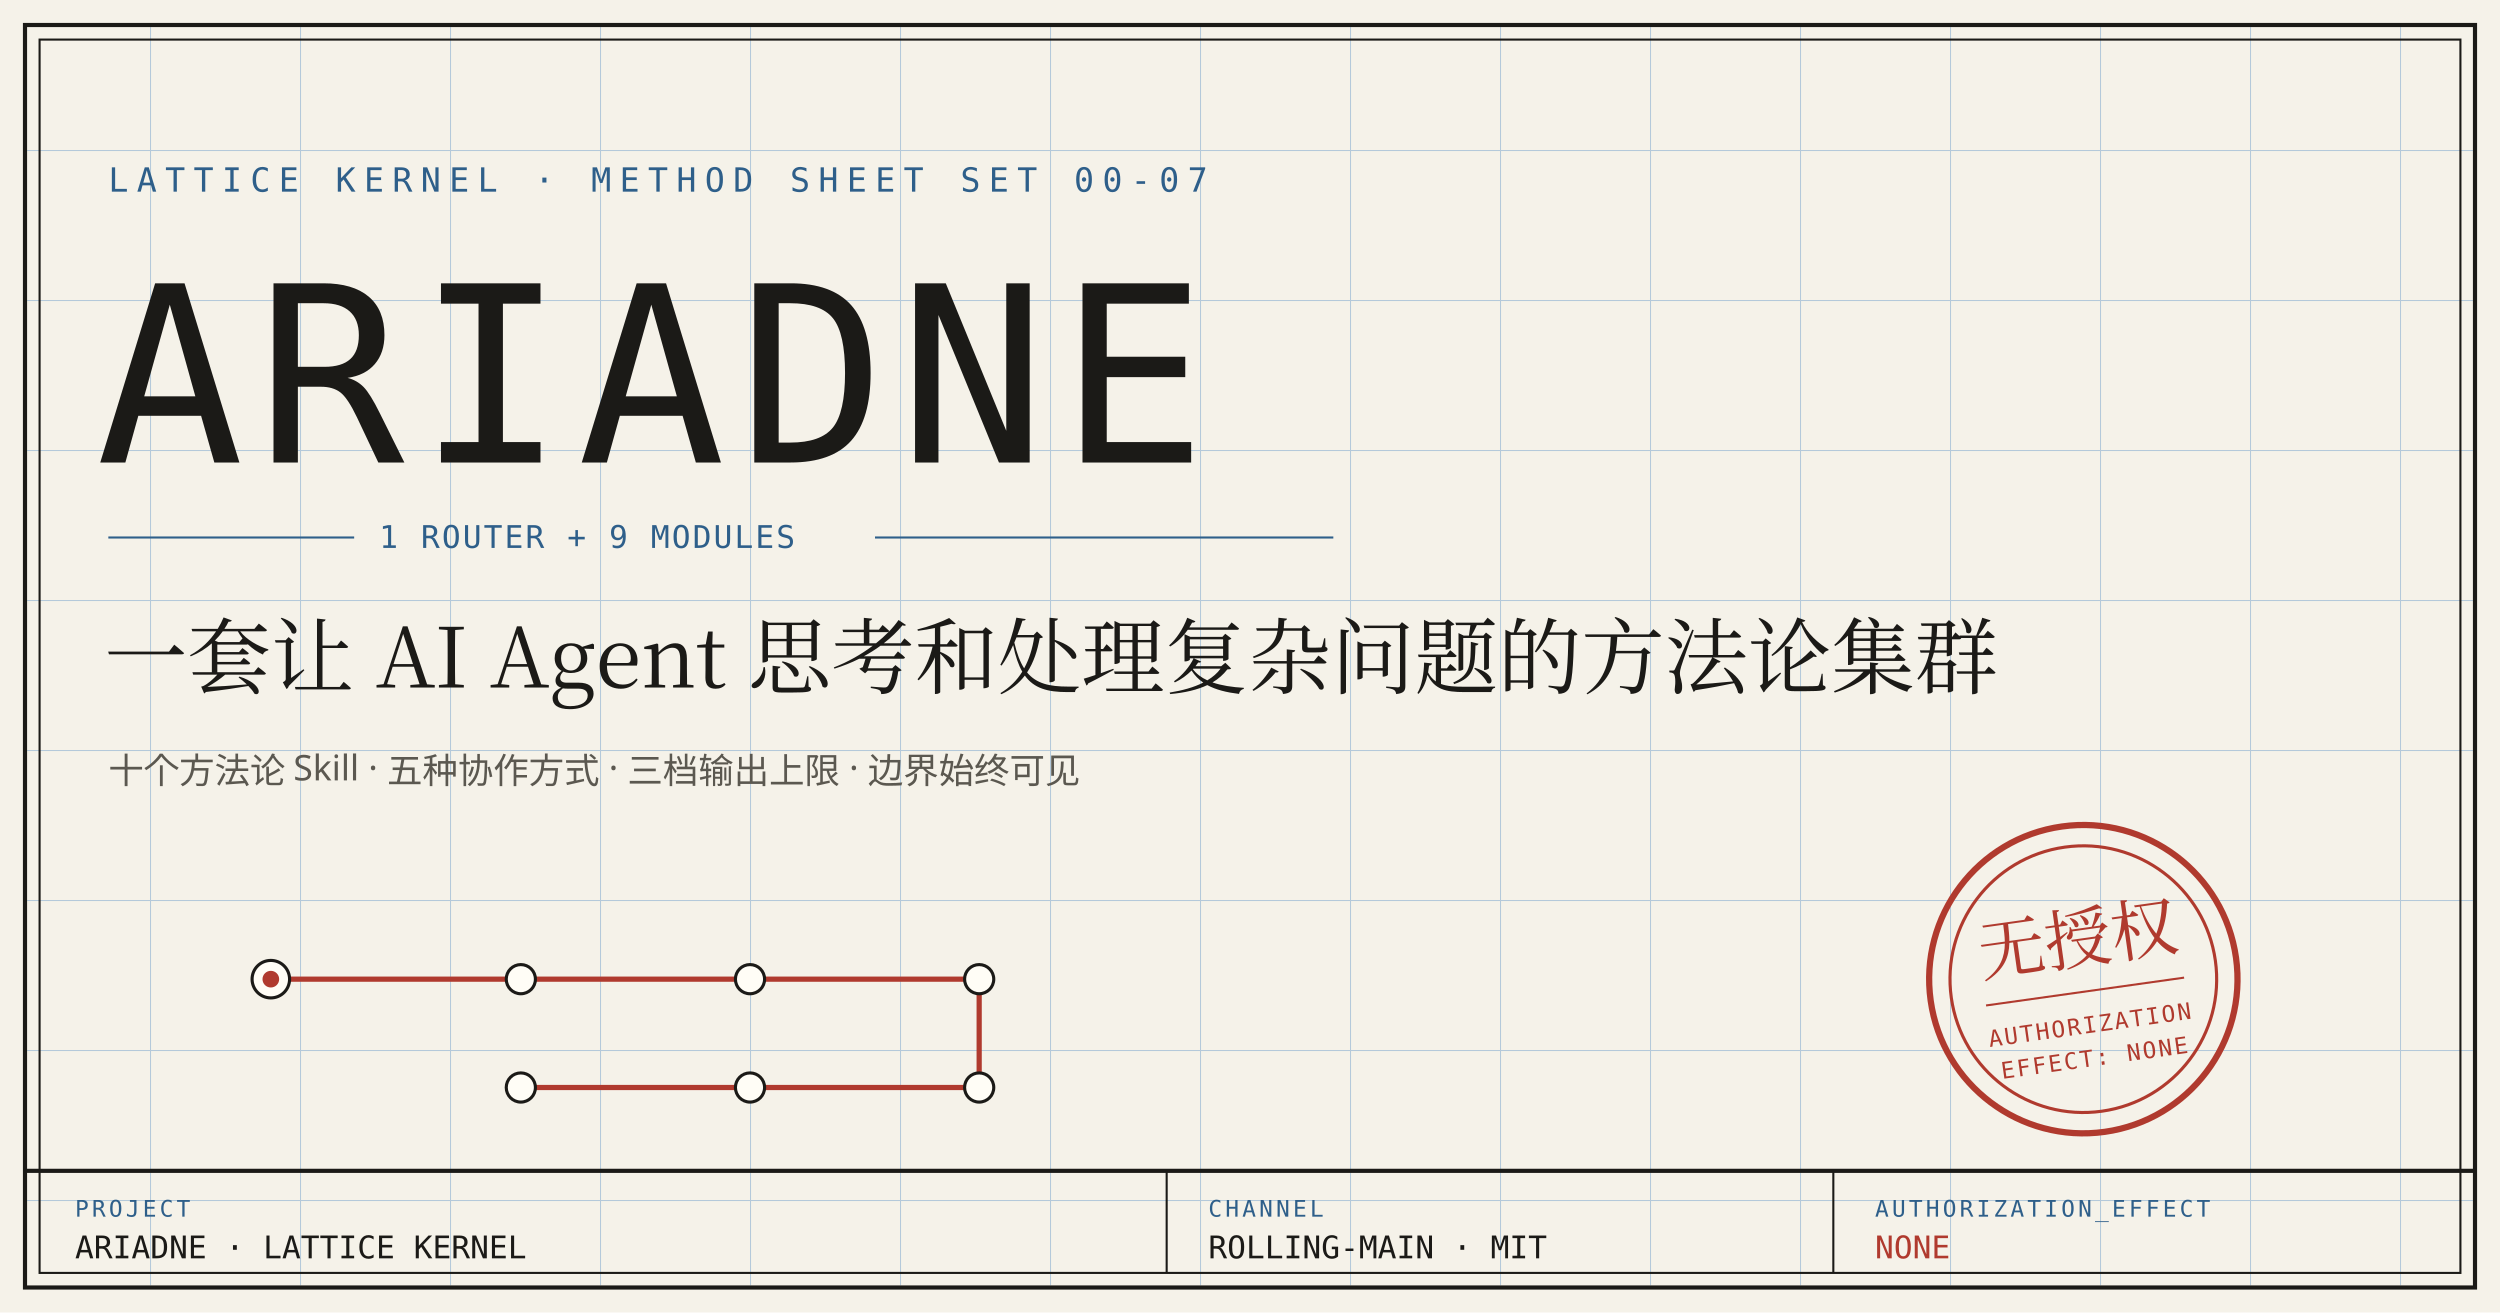
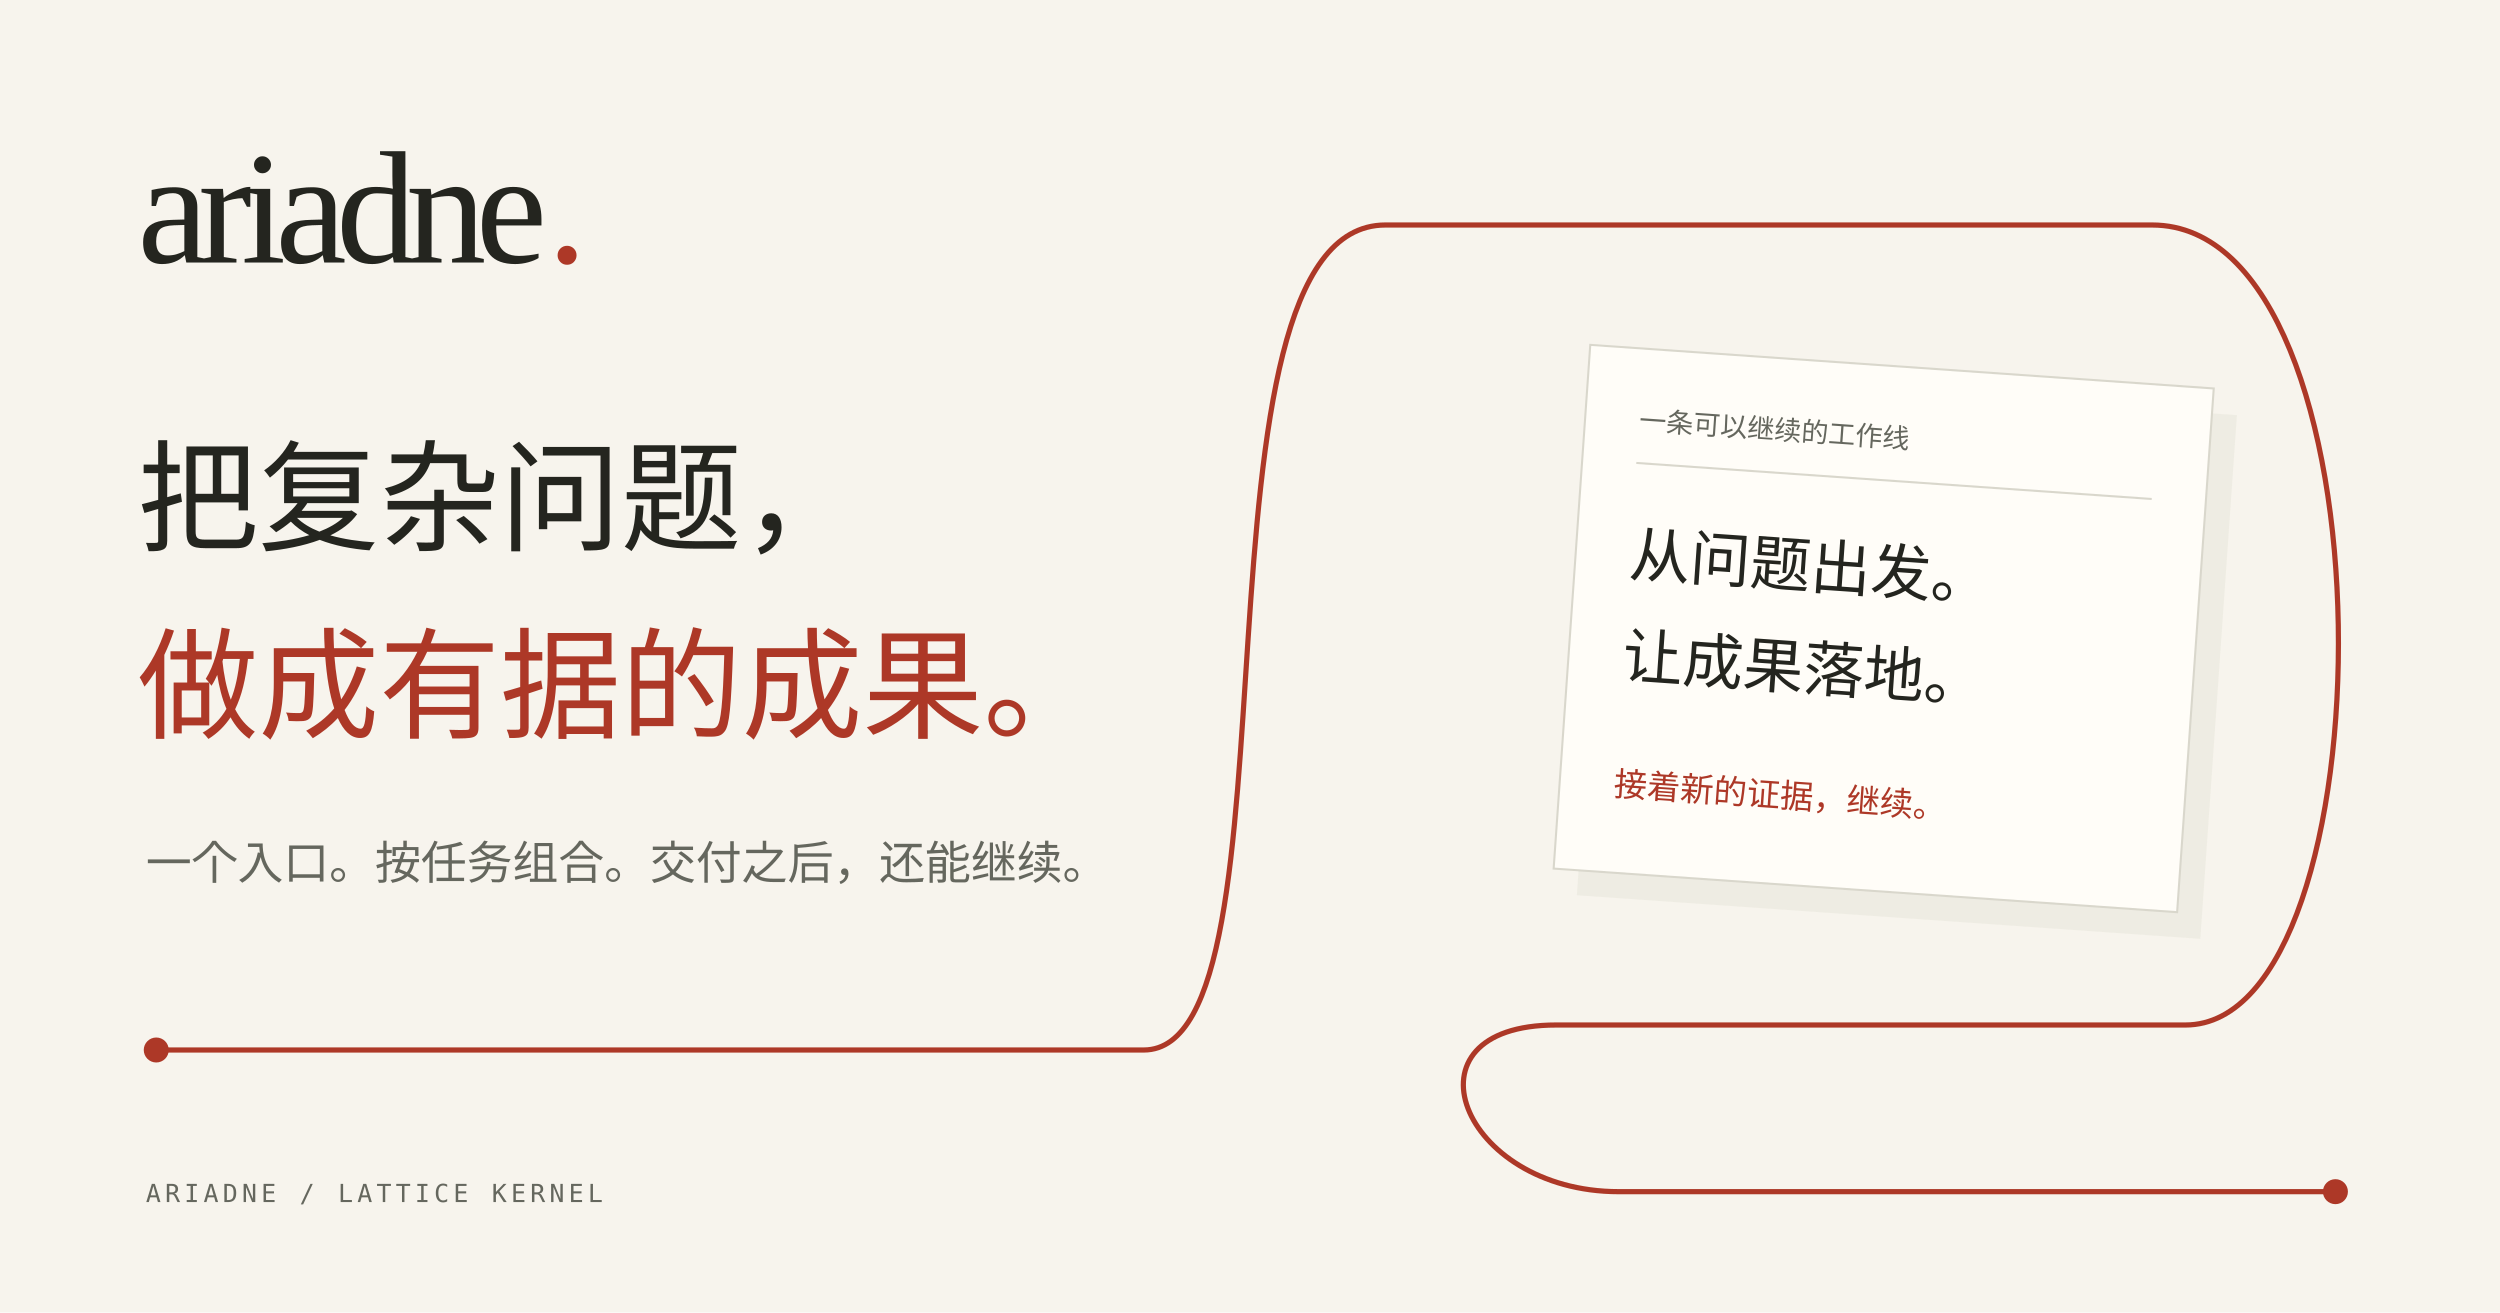
- <svg xmlns="http://www.w3.org/2000/svg" viewBox="0 0 1200 630" role="img" aria-labelledby="og-title">
-   <defs>
-     <pattern id="og-grid" width="72" height="72" patternUnits="userSpaceOnUse">
-       <path d="M72 0H0V72" fill="none" stroke="#B4C9DA" stroke-width="1" />
-     </pattern>
-   </defs>
-   <rect width="1200" height="630" fill="#F5F2E9" />
-   <rect x="13" y="13" width="1174" height="604" fill="url(#og-grid)" />
-   <rect x="12" y="12" width="1176" height="606" fill="none" stroke="#1B1A17" stroke-width="2" />
-   <rect x="19" y="19" width="1162" height="592" fill="none" stroke="#1B1A17" stroke-width="1" />
-   <g font-family="ui-monospace, 'Cascadia Mono', Consolas, Menlo, monospace">
-     <text x="52" y="92" font-size="16" letter-spacing="4" fill="#2E5F8A">LATTICE KERNEL · METHOD SHEET SET 00-07</text>
-     <text x="46" y="222" font-size="118" font-weight="500" letter-spacing="6" fill="#1B1A17">ARIADNE</text>
-     <line x1="52" y1="258" x2="170" y2="258" stroke="#2E5F8A" stroke-width="1" />
-     <text x="182" y="263" font-size="15" letter-spacing="1" fill="#2E5F8A">1 ROUTER + 9 MODULES</text>
-     <line x1="420" y1="258" x2="640" y2="258" stroke="#2E5F8A" stroke-width="1" />
+ <svg xmlns="http://www.w3.org/2000/svg" viewBox="0 0 1200 630" role="img" aria-labelledby="og-title og-desc">
+   <rect width="1200" height="630" fill="#f7f4ed" />
+   <text x="66" y="126" font-family="Georgia, 'Times New Roman', serif" font-size="77" letter-spacing="-5" fill="#24251f">ariadne<tspan fill="#ad3827">.</tspan>
+   </text>
+   <g font-family="system-ui, 'PingFang SC', 'Microsoft YaHei', 'Noto Sans CJK SC', sans-serif" font-size="58" font-weight="500">
+     <text x="66" y="260" fill="#24251f">把复杂问题，</text>
+     <text x="66" y="350" fill="#ad3827">做成有据的成果。</text>
  </g>
-   <text x="50" y="330" font-family="'STFangsong', 'FangSong', 'FangSong_GB2312', 'Noto Serif CJK SC', 'Songti SC', SimSun, serif" font-size="40" fill="#1B1A17">一套让 AI Agent 思考和处理复杂问题的方法论集群</text>
-   <text x="52" y="376" font-family="system-ui, 'Segoe UI', 'PingFang SC', 'Microsoft YaHei', sans-serif" font-size="17" fill="#5B5850">十个方法论 Skill · 五种协作方式 · 三档输出上限 · 边界始终可见</text>
-   <g>
-     <polyline points="130,470 470,470 470,522 250,522" fill="none" stroke="#B03A2E" stroke-width="2.5" />
-     <g fill="#FFFDF6" stroke="#1B1A17" stroke-width="1.5">
-       <circle cx="130" cy="470" r="9" />
-       <circle cx="250" cy="470" r="7" />
-       <circle cx="360" cy="470" r="7" />
-       <circle cx="470" cy="470" r="7" />
-       <circle cx="470" cy="522" r="7" />
-       <circle cx="360" cy="522" r="7" />
-       <circle cx="250" cy="522" r="7" />
-     </g>
-     <circle cx="130" cy="470" r="4" fill="#B03A2E" />
-   </g>
-   <g transform="rotate(-8 1000 470)">
-     <circle cx="1000" cy="470" r="74" fill="none" stroke="#B03A2E" stroke-width="3" />
-     <circle cx="1000" cy="470" r="64" fill="none" stroke="#B03A2E" stroke-width="1.5" />
-     <text x="1000" y="462" font-family="'STFangsong', 'FangSong', 'FangSong_GB2312', 'Noto Serif CJK SC', 'Songti SC', SimSun, serif" font-size="32" fill="#B03A2E" text-anchor="middle">无授权</text>
-     <line x1="952" y1="476" x2="1048" y2="476" stroke="#B03A2E" stroke-width="1" />
-     <text x="1000" y="496" font-family="ui-monospace, 'Cascadia Mono', Consolas, Menlo, monospace" font-size="11" letter-spacing="1" fill="#B03A2E" text-anchor="middle">AUTHORIZATION</text>
-     <text x="1000" y="512" font-family="ui-monospace, 'Cascadia Mono', Consolas, Menlo, monospace" font-size="11" letter-spacing="1" fill="#B03A2E" text-anchor="middle">EFFECT: NONE</text>
-   </g>
-   <line x1="12" y1="562" x2="1188" y2="562" stroke="#1B1A17" stroke-width="2" />
-   <line x1="560" y1="562" x2="560" y2="611" stroke="#1B1A17" stroke-width="1" />
-   <line x1="880" y1="562" x2="880" y2="611" stroke="#1B1A17" stroke-width="1" />
-   <g font-family="ui-monospace, 'Cascadia Mono', Consolas, Menlo, monospace">
-     <g font-size="11" letter-spacing="1.5" fill="#2E5F8A">
-       <text x="36" y="584">PROJECT</text>
-       <text x="580" y="584">CHANNEL</text>
-       <text x="900" y="584">AUTHORIZATION_EFFECT</text>
-     </g>
-     <g font-size="15" fill="#1B1A17">
-       <text x="36" y="604">ARIADNE · LATTICE KERNEL</text>
-       <text x="580" y="604">ROLLING-MAIN · MIT</text>
-       <text x="900" y="604" fill="#B03A2E">NONE</text>
+   <text x="70" y="422" font-family="system-ui, 'PingFang SC', 'Microsoft YaHei', sans-serif" font-size="22" fill="#65675e">一个入口。按任务组合。交付之后，还能继续。</text>
+   <path d="M75 504H549C628 504 565 108 665 108H1033C1151 108 1148 492 1049 492H747C670 492 701 572 777 572H1121" fill="none" stroke="#ad3827" stroke-width="2.5" />
+   <circle cx="75" cy="504" r="6" fill="#ad3827" />
+   <circle cx="1121" cy="572" r="6" fill="#ad3827" />
+   <g transform="rotate(4 909 290)">
+     <rect x="755" y="176" width="300" height="252" fill="#deded0" opacity=".35" transform="translate(12 12)" />
+     <rect x="755" y="176" width="300" height="252" fill="#fffdf8" stroke="#d9d7cc" />
+     <g font-family="system-ui, 'PingFang SC', 'Microsoft YaHei', sans-serif">
+       <text x="781" y="215" font-size="13" fill="#65675e">一条可以继续的工作线</text>
+       <path d="M781 231H1029" stroke="#d9d7cc" />
+       <text x="781" y="285" font-size="29" fill="#24251f">从问题出发。</text>
+       <text x="781" y="334" font-size="29" fill="#24251f">让成果落地。</text>
+       <text x="781" y="391" font-size="16" fill="#ad3827">接着新的证据，继续。</text>
    </g>
  </g>
+   <text x="70" y="577" font-family="ui-monospace, Consolas, monospace" font-size="12" letter-spacing="2" fill="#65675e">ARIADNE / LATTICE KERNEL</text>
</svg>
